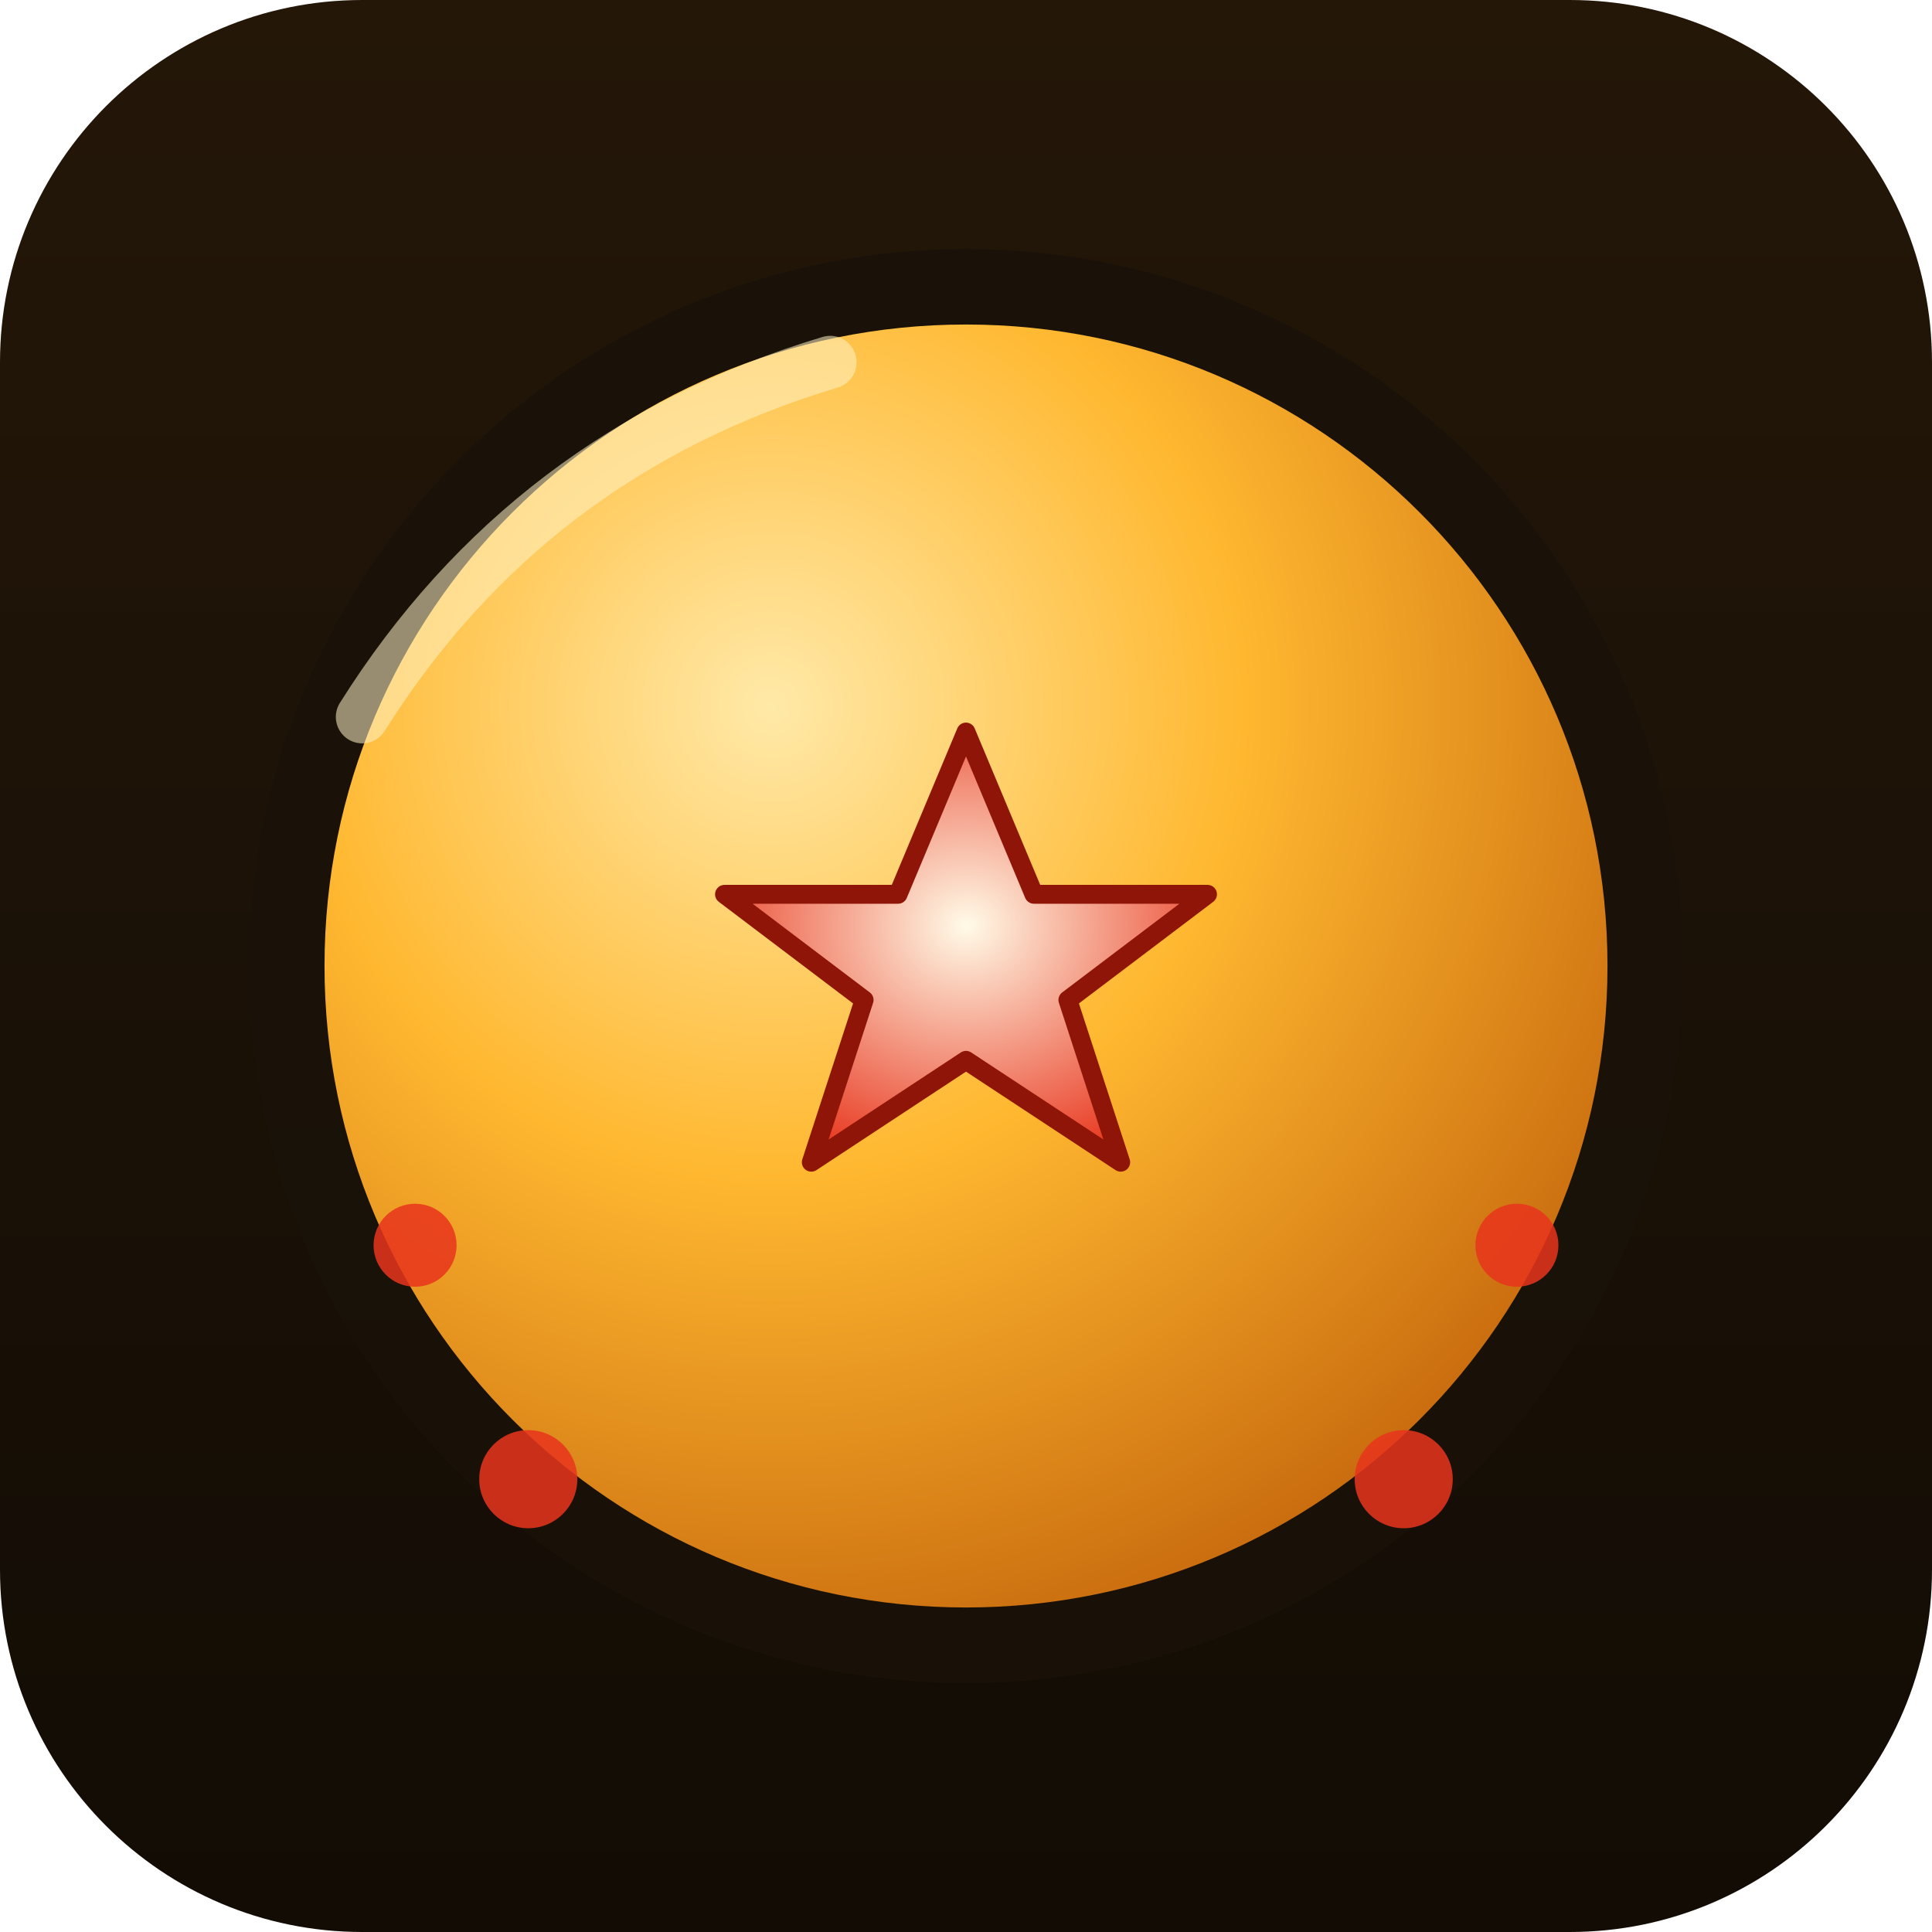
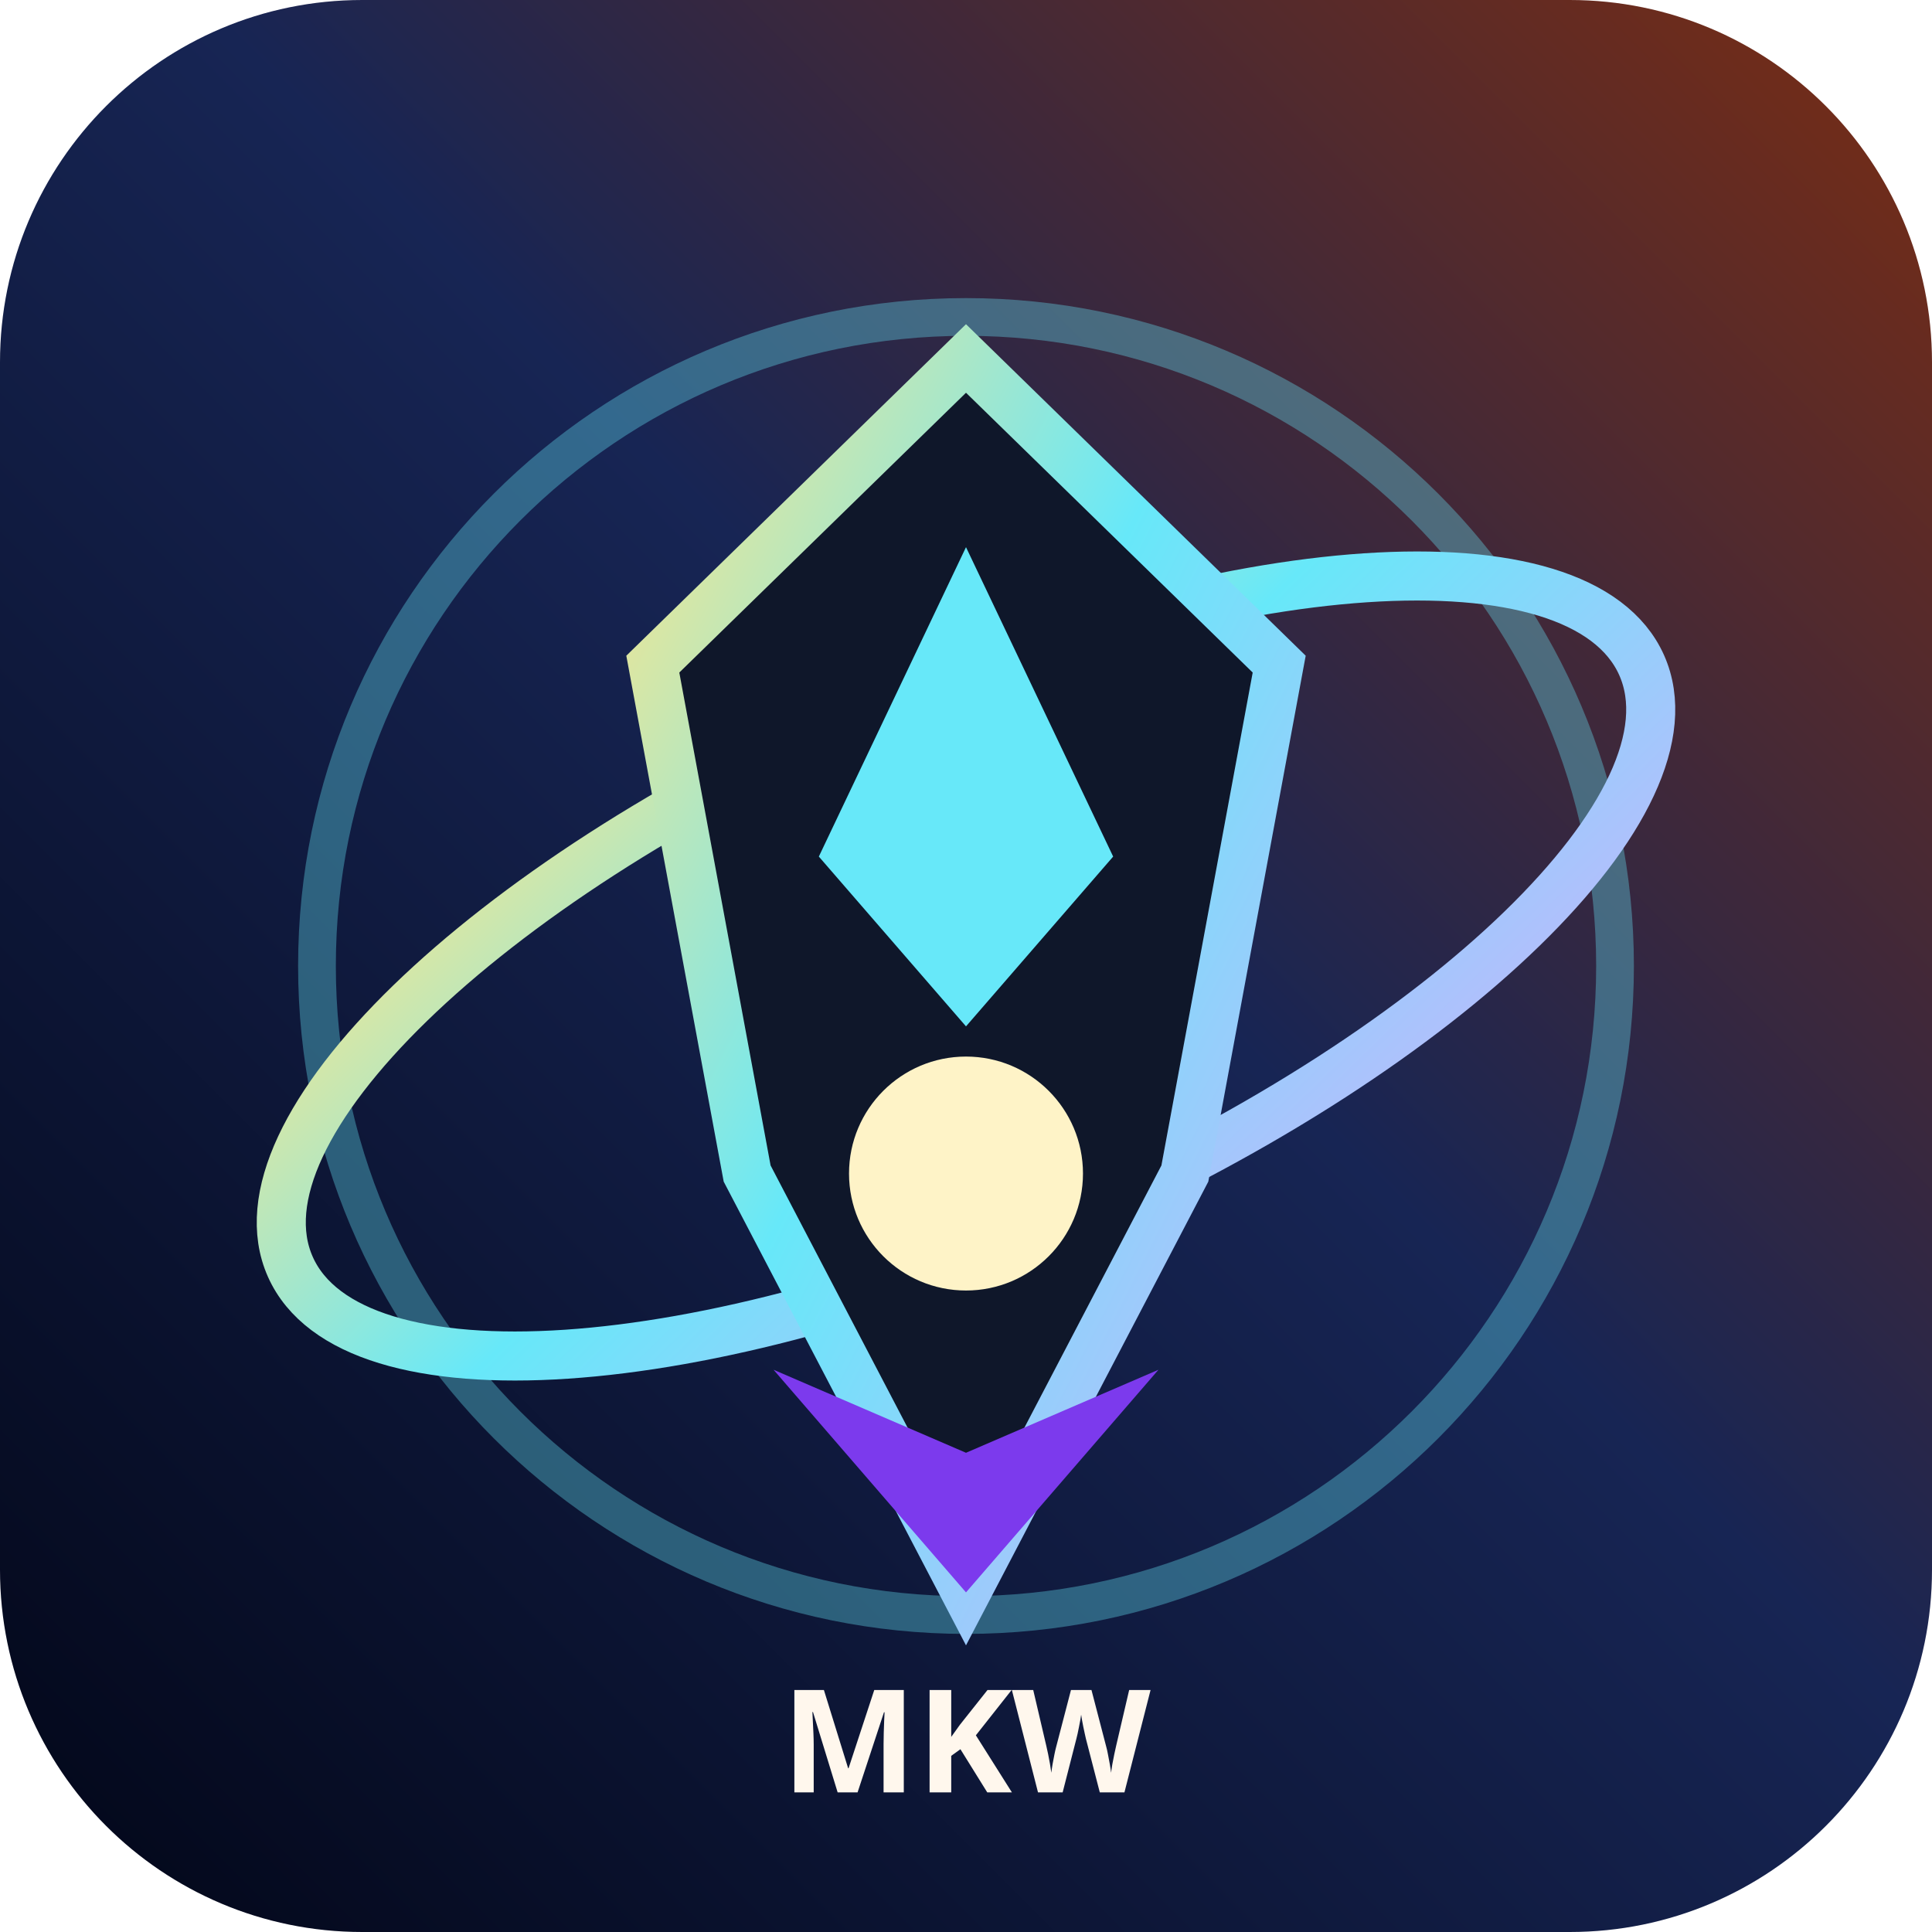
<svg xmlns="http://www.w3.org/2000/svg" viewBox="0 0 512 512">
  <defs>
-     <radialGradient id="ball" cx="35%" cy="30%" r="80%">
-       <stop offset="0%" stop-color="#ffe9a8" />
-       <stop offset="45%" stop-color="#ffb830" />
-       <stop offset="100%" stop-color="#c2620a" />
-     </radialGradient>
-     <radialGradient id="star" cx="50%" cy="45%" r="60%">
-       <stop offset="0%" stop-color="#fffbe8" />
-       <stop offset="100%" stop-color="#e8341c" />
-     </radialGradient>
-     <linearGradient id="bg" x1="0" y1="0" x2="0" y2="1">
-       <stop offset="0%" stop-color="#241708" />
-       <stop offset="100%" stop-color="#120c05" />
+     <linearGradient id="bg" x1="0" y1="1" x2="1" y2="0">
+       <stop offset="0%" stop-color="#020617" />
+       <stop offset="55%" stop-color="#172554" />
+       <stop offset="100%" stop-color="#7c2d12" />
+     </linearGradient>
+     <linearGradient id="flux" x1="0" y1="0" x2="1" y2="1">
+       <stop offset="0%" stop-color="#fde68a" />
+       <stop offset="45%" stop-color="#67e8f9" />
+       <stop offset="100%" stop-color="#c4b5fd" />
    </linearGradient>
  </defs>
  <rect width="512" height="512" rx="96" fill="url(#bg)" />
-   <circle cx="256" cy="256" r="190" fill="#1a1208" opacity="0.9" />
-   <circle cx="256" cy="256" r="170" fill="url(#ball)" />
-   <path d="M96 190 Q140 120 220 96" stroke="#fff3c4" stroke-width="14" fill="none" opacity="0.55" stroke-linecap="round" />
-   <g transform="translate(256 256)">
-     <path d="M0,-62 L18,-19 L64,-19 L27,9 L41,52 L0,25 L-41,52 L-27,9 L-64,-19 L-18,-19 Z" fill="url(#star)" stroke="#8f1508" stroke-width="5" stroke-linejoin="round" />
-   </g>
-   <g fill="#e8341c" opacity="0.85">
-     <circle cx="140" cy="392" r="13" />
-     <circle cx="372" cy="392" r="13" />
-     <circle cx="110" cy="330" r="11" />
-     <circle cx="402" cy="330" r="11" />
-   </g>
+   <circle cx="256" cy="256" r="172" fill="none" stroke="#67e8f9" stroke-width="10" opacity=".35" />
+   <ellipse cx="256" cy="256" rx="196" ry="72" fill="none" stroke="url(#flux)" stroke-width="13" transform="rotate(-24 256 256)" />
+   <path d="M256 95l83 81-25 135-58 111-58-111-25-135z" fill="#0f172a" stroke="url(#flux)" stroke-width="13" />
+   <path d="M256 145l39 82-39 45-39-45z" fill="#67e8f9" />
+   <circle cx="256" cy="311" r="31" fill="#fef3c7" />
+   <path d="M205 363l51 59 51-59-51 22z" fill="#7c3aed" />
+   <text x="256" y="475" text-anchor="middle" font-family="sans-serif" font-size="38" font-weight="800" fill="#fff7ed">MKW</text>
</svg>
